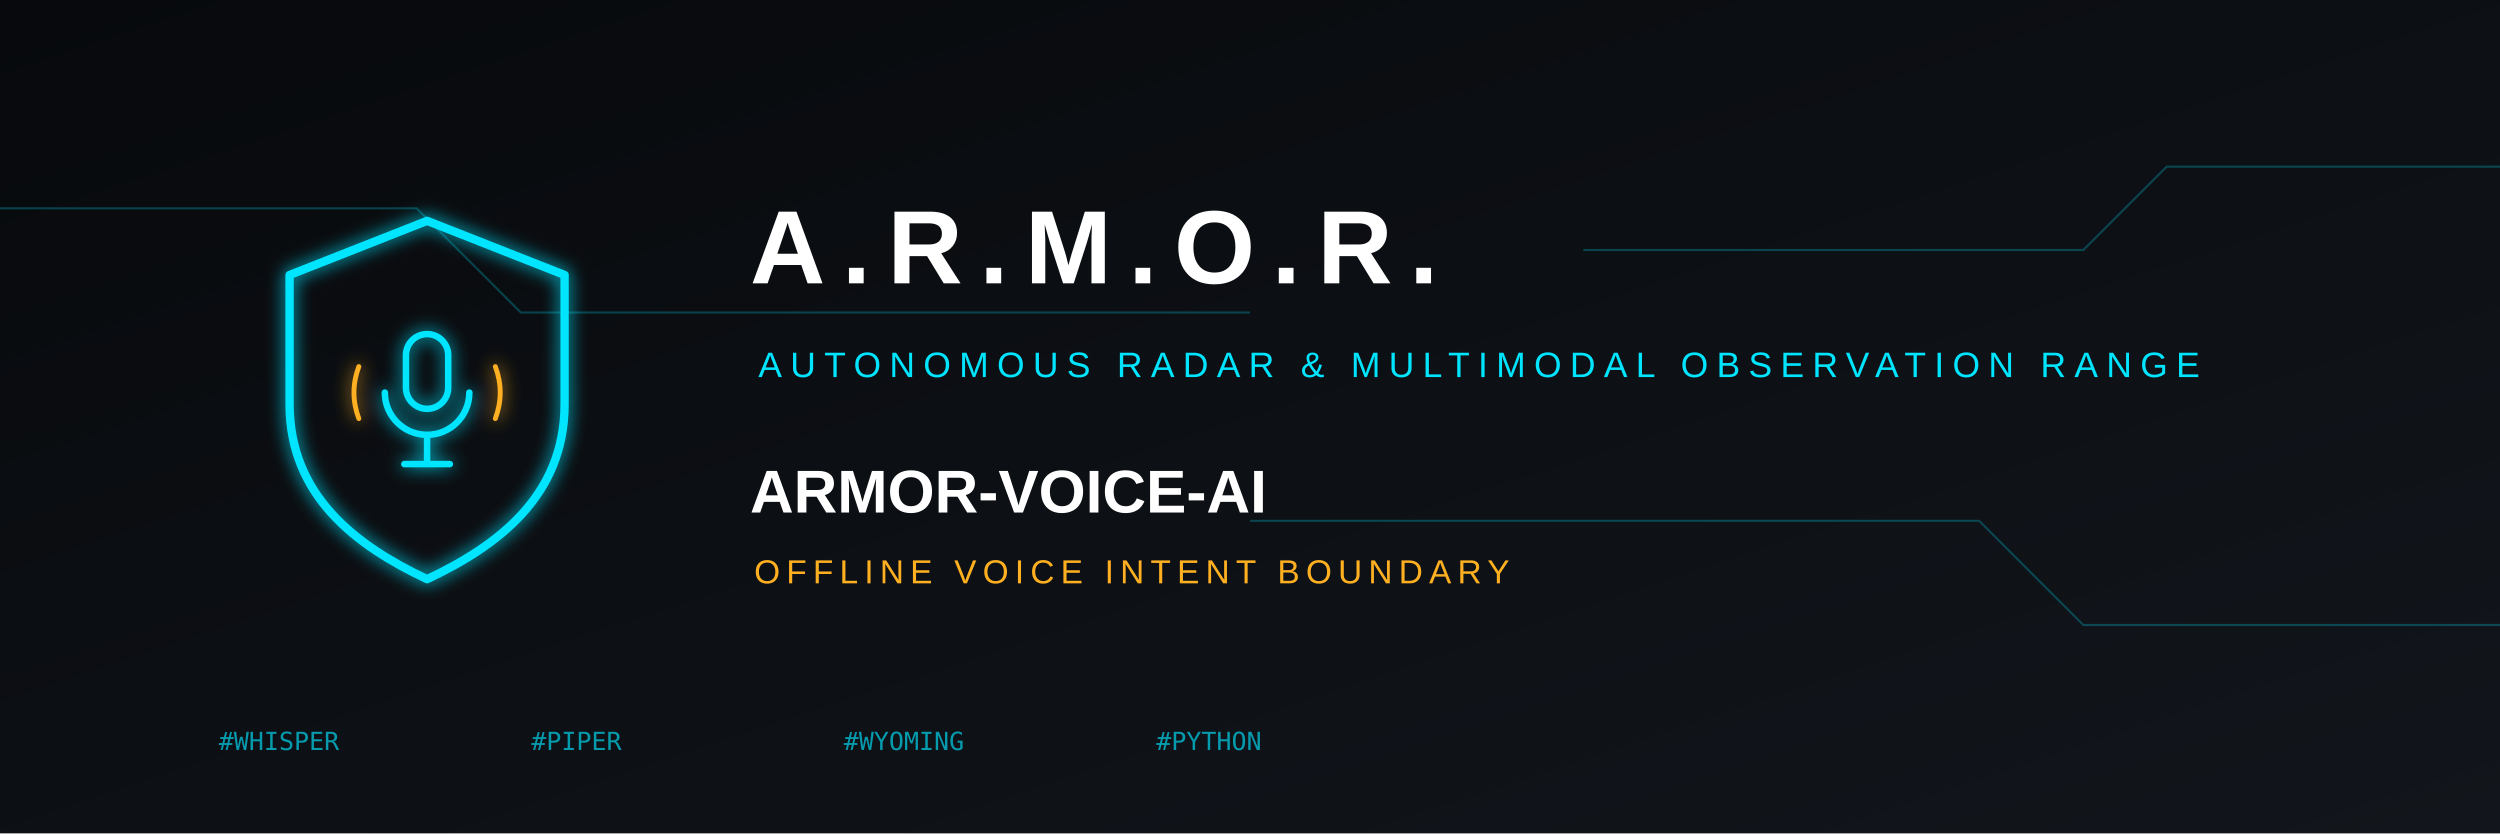
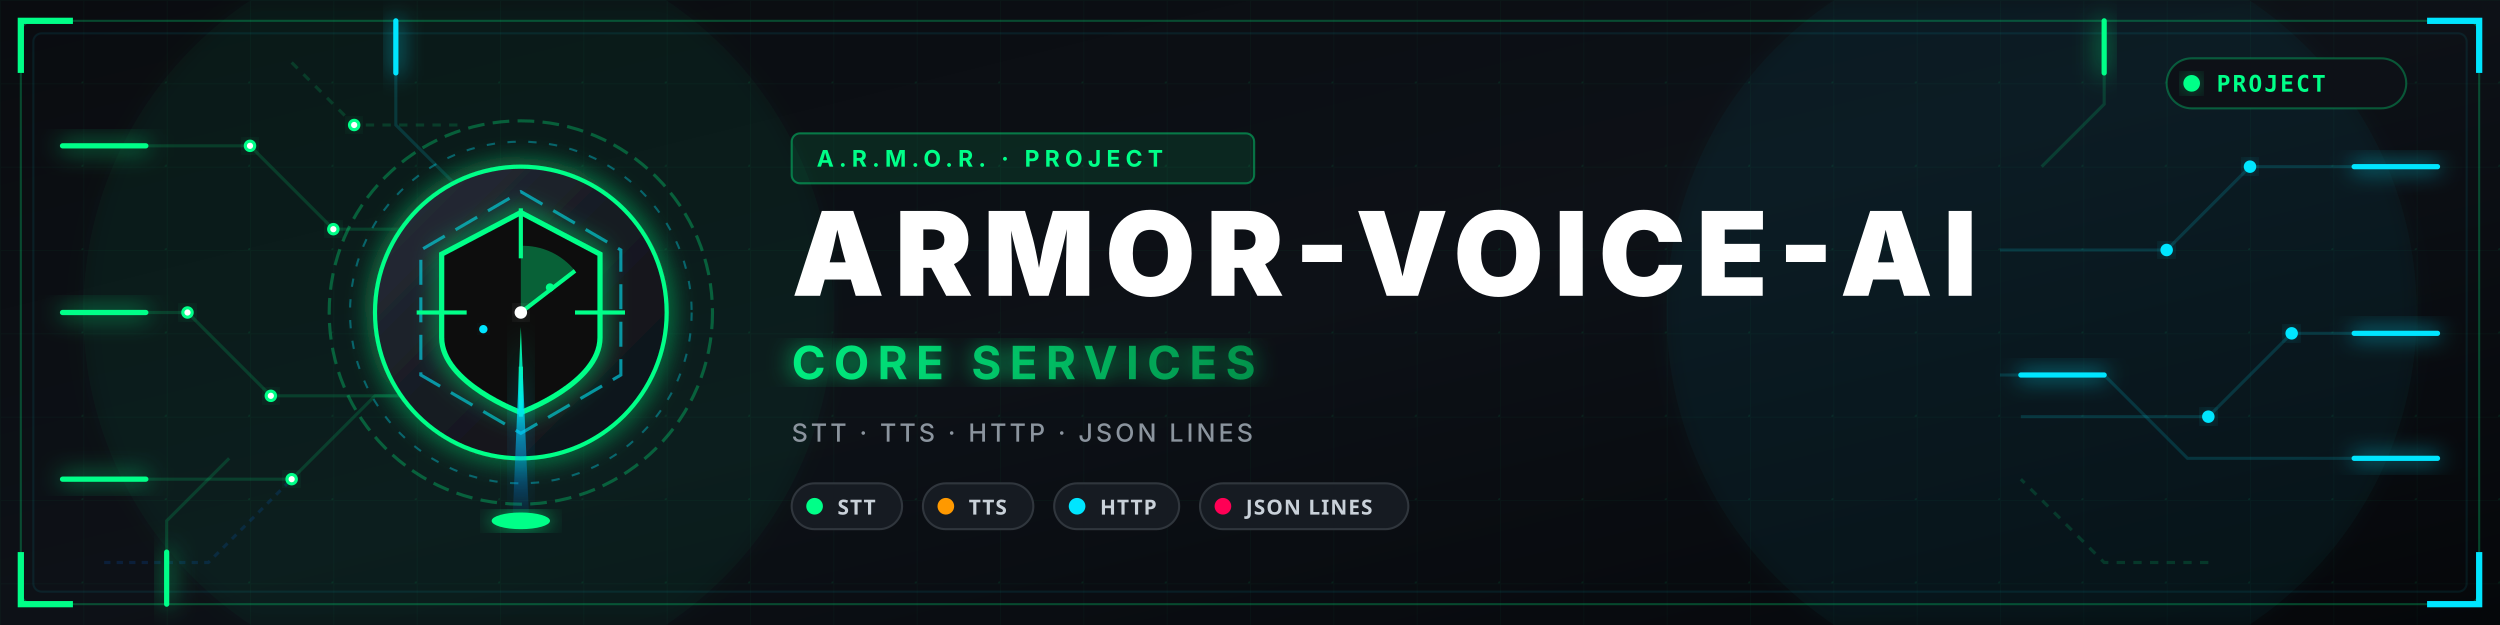
- <svg xmlns="http://www.w3.org/2000/svg" viewBox="0 0 1200 400" role="img" aria-labelledby="title desc">
+ <svg xmlns="http://www.w3.org/2000/svg" viewBox="0 0 1200 300" width="100%" height="100%">
  <defs>
-     <linearGradient id="bg" x1="0%" y1="0%" x2="100%" y2="100%">
-       <stop stop-color="#07090C" />
-       <stop offset="1" stop-color="#12161C" />
-     </linearGradient>
-     <filter id="g">
-       <feGaussianBlur stdDeviation="4" result="b" />
+     <linearGradient id="bgGlow" x1="0%" y1="0%" x2="100%" y2="100%">
+       <stop offset="0%" stop-color="#0A0C10" />
+       <stop offset="50%" stop-color="#0D1117" />
+       <stop offset="100%" stop-color="#05070A" />
+     </linearGradient>
+     <linearGradient id="cyanGlow" x1="0%" y1="0%" x2="100%" y2="0%">
+       <stop offset="0%" stop-color="#00E5FF" stop-opacity="0.8" />
+       <stop offset="100%" stop-color="#0088FF" stop-opacity="0.9" />
+     </linearGradient>
+     <linearGradient id="greenGlow" x1="0%" y1="0%" x2="100%" y2="0%">
+       <stop offset="0%" stop-color="#00FF88" stop-opacity="0.9" />
+       <stop offset="100%" stop-color="#00AA55" stop-opacity="0.8" />
+     </linearGradient>
+     <linearGradient id="laserBeam" x1="0%" y1="0%" x2="0%" y2="100%">
+       <stop offset="0%" stop-color="#00FF88" stop-opacity="1" />
+       <stop offset="40%" stop-color="#00E5FF" stop-opacity="0.8" />
+       <stop offset="100%" stop-color="#0077FF" stop-opacity="0" />
+     </linearGradient>
+     <linearGradient id="metalGradient" x1="0%" y1="0%" x2="100%" y2="100%">
+       <stop offset="0%" stop-color="#2A303C" />
+       <stop offset="50%" stop-color="#161B22" />
+       <stop offset="100%" stop-color="#0D1117" />
+     </linearGradient>
+     <filter id="glowCyan" x="-20%" y="-20%" width="140%" height="140%">
+       <feGaussianBlur stdDeviation="5" result="blur" />
      <feMerge>
-         <feMergeNode in="b" />
+         <feMergeNode in="blur" />
        <feMergeNode in="SourceGraphic" />
      </feMerge>
    </filter>
+     <filter id="glowGreen" x="-20%" y="-20%" width="140%" height="140%">
+       <feGaussianBlur stdDeviation="6" result="blur" />
+       <feMerge>
+         <feMergeNode in="blur" />
+         <feMergeNode in="SourceGraphic" />
+       </feMerge>
+     </filter>
+     <filter id="glowBeam" x="-30%" y="-30%" width="160%" height="160%">
+       <feGaussianBlur stdDeviation="8" result="blur" />
+       <feMerge>
+         <feMergeNode in="blur" />
+         <feMergeNode in="SourceGraphic" />
+       </feMerge>
+     </filter>
+     <pattern id="cyberGrid" width="40" height="40" patternUnits="userSpaceOnUse">
+       <path d="M 40 0 L 0 0 0 40" fill="none" stroke="#00FF88" stroke-opacity="0.03" stroke-width="1" />
+       <circle cx="40" cy="40" r="1" fill="#00FF88" fill-opacity="0.08" />
+     </pattern>
+     <g id="pcbNode">
+       <circle cx="0" cy="0" r="3" fill="#00FF88" filter="url(#glowGreen)" />
+       <circle cx="0" cy="0" r="1.5" fill="#FFFFFF" />
+     </g>
  </defs>
-   <rect width="1200" height="400" fill="url(#bg)" />
-   <g fill="none" stroke="#00E5FF" stroke-width="1" opacity=".25">
-     <path d="M0 100H200L250 150H600" />
-     <path d="M1200 300H1000L950 250H600" />
-     <path d="M1200 80H1040L1000 120H760" />
-   </g>
-   <g transform="translate(205 190)">
-     <g transform="scale(1.0)" filter="url(#g)" fill="none" stroke-linecap="round" stroke-linejoin="round" stroke="#00E5FF" stroke-width="4">
-       <path d="M0,-84 L66,-58 V4 C66,48 34,72 0,88 C-34,72 -66,48 -66,4 V-58 Z" />
-       <g transform="scale(.78) translate(0 4)" stroke-width="4">
-         <rect x="-13" y="-42" width="26" height="46" rx="13" />
-         <path d="M-26,-6 a26,26 0 0 0 52,0 M0,20 v18 M-14,38 h28" />
-         <path d="M-42,-22 q-6,16 0,32 M42,-22 q6,16 0,32" stroke="#FFB020" stroke-width="3" />
-       </g>
-     </g>
-   </g>
-   <text x="360" y="136" font-family="Arial,sans-serif" font-size="50" font-weight="bold" fill="#FFF" letter-spacing="8">A.R.M.O.R.</text>
-   <text x="364" y="181" font-family="Arial,sans-serif" font-size="17" fill="#00E5FF" letter-spacing="4">AUTONOMOUS RADAR &amp; MULTIMODAL OBSERVATION RANGE</text>
-   <text x="360" y="246" font-family="Arial,sans-serif" font-size="29" font-weight="bold" fill="#FFF">ARMOR-VOICE-AI</text>
-   <text x="362" y="280" font-family="Arial,sans-serif" font-size="16" fill="#FFB020" letter-spacing="3">OFFLINE VOICE INTENT BOUNDARY</text>
-   <g font-family="monospace" font-size="12" fill="#00E5FF" opacity=".65">
-     <text x="105" y="360">#WHISPER</text>
-     <text x="255" y="360">#PIPER</text>
-     <text x="405" y="360">#WYOMING</text>
-     <text x="555" y="360">#PYTHON</text>
+   <rect width="1200" height="300" fill="url(#bgGlow)" />
+   <rect width="1200" height="300" fill="url(#cyberGrid)" />
+   <circle cx="220" cy="150" r="180" fill="#00FF88" fill-opacity="0.03" filter="url(#glowGreen)">
+     <animate attributeName="fill-opacity" values="0.02;0.05;0.02" dur="6s" repeatCount="indefinite" />
+   </circle>
+   <circle cx="980" cy="150" r="180" fill="#00E5FF" fill-opacity="0.03" filter="url(#glowCyan)">
+     <animate attributeName="fill-opacity" values="0.02;0.05;0.02" dur="6s" repeatCount="indefinite" />
+   </circle>
+   <rect x="10" y="10" width="1180" height="280" fill="none" stroke="#00FF88" stroke-opacity="0.25" stroke-width="1" rx="6" />
+   <rect x="16" y="16" width="1168" height="268" fill="none" stroke="#00E5FF" stroke-opacity="0.08" stroke-width="1" rx="4" />
+   <path d="M 10 35 L 10 10 L 35 10" fill="none" stroke="#00FF88" stroke-width="3">
+     <animate attributeName="stroke-opacity" values="0.6;1;0.6" dur="3s" repeatCount="indefinite" />
+   </path>
+   <path d="M 1190 35 L 1190 10 L 1165 10" fill="none" stroke="#00E5FF" stroke-width="3">
+     <animate attributeName="stroke-opacity" values="0.6;1;0.6" dur="3s" repeatCount="indefinite" />
+   </path>
+   <path d="M 10 265 L 10 290 L 35 290" fill="none" stroke="#00FF88" stroke-width="3">
+     <animate attributeName="stroke-opacity" values="0.6;1;0.6" dur="3s" repeatCount="indefinite" />
+   </path>
+   <path d="M 1190 265 L 1190 290 L 1165 290" fill="none" stroke="#00E5FF" stroke-width="3">
+     <animate attributeName="stroke-opacity" values="0.6;1;0.6" dur="3s" repeatCount="indefinite" />
+   </path>
+   <g stroke="#00FF88" stroke-opacity="0.15" stroke-width="1.5" fill="none">
+     <path d="M 30 70 L 120 70 L 160 110 L 240 110" />
+     <path d="M 30 150 L 90 150 L 130 190 L 220 190" />
+     <path d="M 30 230 L 140 230 L 180 190 L 210 190" />
+     <path d="M 80 290 L 80 250 L 110 220" />
+     <path d="M 190 10 L 190 60 L 220 90" stroke="#00E5FF" stroke-opacity="0.15" />
+     <path d="M 140 30 L 170 60 L 220 60" stroke-dasharray="4,4" />
+     <path d="M 50 270 L 100 270 L 140 230" stroke="#0077FF" stroke-opacity="0.15" stroke-dasharray="3,3" />
+   </g>
+   <g fill="none" stroke-linecap="round" stroke-linejoin="round">
+     <path d="M 30 70 L 120 70 L 160 110 L 240 110" stroke="#00FF88" stroke-width="2.5" stroke-dasharray="40, 240" filter="url(#glowGreen)">
+       <animate attributeName="stroke-dashoffset" values="280;0" dur="3s" repeatCount="indefinite" />
+     </path>
+     <path d="M 30 150 L 90 150 L 130 190 L 220 190" stroke="#00FF88" stroke-width="2.5" stroke-dasharray="40, 220" filter="url(#glowGreen)">
+       <animate attributeName="stroke-dashoffset" values="260;0" dur="3.5s" repeatCount="indefinite" />
+     </path>
+     <path d="M 30 230 L 140 230 L 180 190 L 210 190" stroke="#00FF88" stroke-width="2.5" stroke-dasharray="40, 230" filter="url(#glowGreen)">
+       <animate attributeName="stroke-dashoffset" values="270;0" dur="3.2s" repeatCount="indefinite" />
+     </path>
+     <path d="M 80 290 L 80 250 L 110 220" stroke="#00FF88" stroke-width="2.5" stroke-dasharray="25, 100" filter="url(#glowGreen)">
+       <animate attributeName="stroke-dashoffset" values="125;0" dur="2.5s" repeatCount="indefinite" />
+     </path>
+     <path d="M 190 10 L 190 60 L 220 90" stroke="#00E5FF" stroke-width="2.5" stroke-dasharray="25, 90" filter="url(#glowCyan)">
+       <animate attributeName="stroke-dashoffset" values="115;0" dur="2.8s" repeatCount="indefinite" />
+     </path>
+   </g>
+   <use href="#pcbNode" x="120" y="70" />
+   <use href="#pcbNode" x="160" y="110" />
+   <use href="#pcbNode" x="90" y="150" />
+   <use href="#pcbNode" x="130" y="190" />
+   <use href="#pcbNode" x="140" y="230" />
+   <use href="#pcbNode" x="170" y="60" />
+   <g stroke="#00E5FF" stroke-opacity="0.15" stroke-width="1.5" fill="none">
+     <path d="M 1170 80 L 1080 80 L 1040 120 L 960 120" />
+     <path d="M 1170 160 L 1100 160 L 1060 200 L 970 200" />
+     <path d="M 1170 220 L 1050 220 L 1010 180 M 1010 180 L 960 180" />
+     <path d="M 1010 10 L 1010 50 L 980 80" stroke="#00FF88" stroke-opacity="0.15" />
+     <path d="M 1060 270 L 1010 270 L 970 230" stroke="#00FF88" stroke-opacity="0.15" stroke-dasharray="4,4" />
+   </g>
+   <g fill="none" stroke-linecap="round" stroke-linejoin="round">
+     <path d="M 1170 80 L 1080 80 L 1040 120 L 960 120" stroke="#00E5FF" stroke-width="2.5" stroke-dasharray="40, 230" filter="url(#glowCyan)">
+       <animate attributeName="stroke-dashoffset" values="0;270" dur="3.5s" repeatCount="indefinite" />
+     </path>
+     <path d="M 1170 160 L 1100 160 L 1060 200 L 970 200" stroke="#00E5FF" stroke-width="2.5" stroke-dasharray="40, 240" filter="url(#glowCyan)">
+       <animate attributeName="stroke-dashoffset" values="0;280" dur="3.8s" repeatCount="indefinite" />
+     </path>
+     <path d="M 1170 220 L 1050 220 L 1010 180 M 1010 180 L 960 180" stroke="#00E5FF" stroke-width="2.5" stroke-dasharray="40, 250" filter="url(#glowCyan)">
+       <animate attributeName="stroke-dashoffset" values="0;290" dur="4s" repeatCount="indefinite" />
+     </path>
+     <path d="M 1010 10 L 1010 50 L 980 80" stroke="#00FF88" stroke-width="2.5" stroke-dasharray="25, 95" filter="url(#glowGreen)">
+       <animate attributeName="stroke-dashoffset" values="0;120" dur="2.6s" repeatCount="indefinite" />
+     </path>
+   </g>
+   <circle cx="1080" cy="80" r="3" fill="#00E5FF" filter="url(#glowCyan)" />
+   <circle cx="1040" cy="120" r="3" fill="#00E5FF" filter="url(#glowCyan)" />
+   <circle cx="1100" cy="160" r="3" fill="#00E5FF" filter="url(#glowCyan)" />
+   <circle cx="1060" cy="200" r="3" fill="#00E5FF" filter="url(#glowCyan)" />
+   <g transform="translate(250, 150)">
+     <g>
+       <circle cx="0" cy="0" r="92" fill="none" stroke="#00FF88" stroke-opacity="0.3" stroke-width="1.5" stroke-dasharray="8,4" />
+       <circle cx="0" cy="0" r="82" fill="none" stroke="#00E5FF" stroke-opacity="0.35" stroke-width="1" stroke-dasharray="4,6" />
+       <animateTransform attributeName="transform" type="rotate" from="0 0 0" to="360 0 0" dur="25s" repeatCount="indefinite" />
+     </g>
+     <circle cx="0" cy="0" r="70" fill="url(#metalGradient)" stroke="#00FF88" stroke-width="2" filter="url(#glowGreen)" />
+     <g>
+       <polygon points="0,-58 48,-30 48,30 0,58 -48,30 -48,-30" fill="none" stroke="#00E5FF" stroke-width="1.5" stroke-dasharray="12,6" opacity="0.6" />
+       <animateTransform attributeName="transform" type="rotate" from="360 0 0" to="0 0 0" dur="18s" repeatCount="indefinite" />
+     </g>
+     <path d="M 0 -48 L 38 -28 L 38 12 C 38 34 0 48 0 48 C 0 48 -38 34 -38 12 L -38 -28 Z" fill="#0A0C10" stroke="#00FF88" stroke-width="2.5" filter="url(#glowGreen)" />
+     <g>
+       <path d="M 0 0 L 26 -20 A 32 32 0 0 0 0 -32 Z" fill="#00FF88" fill-opacity="0.35" />
+       <line x1="0" y1="0" x2="26" y2="-20" stroke="#00FF88" stroke-width="2" />
+       <animateTransform attributeName="transform" type="rotate" from="0 0 0" to="360 0 0" dur="4s" repeatCount="indefinite" />
+     </g>
+     <circle cx="14" cy="-12" r="2" fill="#00FF88" filter="url(#glowGreen)">
+       <animate attributeName="opacity" values="0.2;1;0.2" dur="2s" repeatCount="indefinite" />
+     </circle>
+     <circle cx="-18" cy="8" r="2" fill="#00E5FF" filter="url(#glowCyan)">
+       <animate attributeName="opacity" values="1;0.2;1" dur="1.5s" repeatCount="indefinite" />
+     </circle>
+     <line x1="-50" y1="0" x2="-26" y2="0" stroke="#00FF88" stroke-width="2" />
+     <line x1="26" y1="0" x2="50" y2="0" stroke="#00FF88" stroke-width="2" />
+     <line x1="0" y1="-50" x2="0" y2="-26" stroke="#00FF88" stroke-width="2" />
+     <line x1="0" y1="26" x2="0" y2="50" stroke="#00FF88" stroke-width="2" />
+     <circle cx="0" cy="0" r="3" fill="#FFFFFF" filter="url(#glowGreen)">
+       <animate attributeName="opacity" values="0.4;1;0.4" dur="1.2s" repeatCount="indefinite" />
+     </circle>
+   </g>
+   <path d="M 250 157 L 246 250 L 254 250 Z" fill="url(#laserBeam)" filter="url(#glowBeam)">
+     <animate attributeName="opacity" values="0.3;1;0.3" dur="1.2s" repeatCount="indefinite" />
+   </path>
+   <ellipse cx="250" cy="250" rx="14" ry="4" fill="#00FF88" filter="url(#glowGreen)">
+     <animate attributeName="rx" values="10;18;10" dur="1.2s" repeatCount="indefinite" />
+     <animate attributeName="opacity" values="0.4;1;0.4" dur="1.2s" repeatCount="indefinite" />
+   </ellipse>
+   <g transform="translate(380, 0)">
+     <g transform="translate(0, 82)">
+       <rect x="0" y="-18" width="222" height="24" rx="4" fill="#00FF88" fill-opacity="0.1" stroke="#00FF88" stroke-opacity="0.4" stroke-width="1">
+         <animate attributeName="stroke-opacity" values="0.3;0.8;0.3" dur="4s" repeatCount="indefinite" />
+       </rect>
+       <text x="12" y="-2" font-family="'Inter', 'Segoe UI', 'Roboto', sans-serif" font-weight="700" font-size="11" fill="#00FF88" letter-spacing="2.5">A.R.M.O.R. · PROJECT</text>
+     </g>
+     <text x="0" y="142" font-family="'Inter', 'Segoe UI', 'Roboto', sans-serif" font-weight="900" font-size="56" fill="#FFFFFF" letter-spacing="5">ARMOR-VOICE-AI</text>
+     <text x="0" y="182" font-family="'Inter', 'Segoe UI', 'Roboto', sans-serif" font-weight="700" font-size="22" fill="url(#greenGlow)" letter-spacing="4" filter="url(#glowGreen)">CORE SERVICES</text>
+     <text x="0" y="212" font-family="'Inter', 'Segoe UI', 'Roboto', sans-serif" font-weight="500" font-size="12" fill="#8B949E" letter-spacing="1.5">STT · TTS · HTTP · JSON LINES</text>
+     <g transform="translate(0, 232)">
+       <rect x="0" y="0" width="53" height="22" rx="11" fill="#161B22" stroke="#30363D" stroke-width="1" />
+       <circle cx="11" cy="11" r="4" fill="#00FF88">
+         <animate attributeName="opacity" values="0.5;1;0.5" dur="2.0s" repeatCount="indefinite" />
+       </circle>
+       <text x="22" y="15" font-family="sans-serif" font-weight="600" font-size="10" fill="#C9D1D9" letter-spacing="0.5">STT</text>
+       <rect x="63" y="0" width="53" height="22" rx="11" fill="#161B22" stroke="#30363D" stroke-width="1" />
+       <circle cx="74" cy="11" r="4" fill="#FF9900">
+         <animate attributeName="opacity" values="0.5;1;0.5" dur="2.2s" repeatCount="indefinite" />
+       </circle>
+       <text x="85" y="15" font-family="sans-serif" font-weight="600" font-size="10" fill="#C9D1D9" letter-spacing="0.5">TTS</text>
+       <rect x="126" y="0" width="60" height="22" rx="11" fill="#161B22" stroke="#30363D" stroke-width="1" />
+       <circle cx="137" cy="11" r="4" fill="#00E5FF">
+         <animate attributeName="opacity" values="0.5;1;0.5" dur="2.4s" repeatCount="indefinite" />
+       </circle>
+       <text x="148" y="15" font-family="sans-serif" font-weight="600" font-size="10" fill="#C9D1D9" letter-spacing="0.5">HTTP</text>
+       <rect x="196" y="0" width="100" height="22" rx="11" fill="#161B22" stroke="#30363D" stroke-width="1" />
+       <circle cx="207" cy="11" r="4" fill="#FF0055">
+         <animate attributeName="opacity" values="0.5;1;0.5" dur="2.6s" repeatCount="indefinite" />
+       </circle>
+       <text x="218" y="15" font-family="sans-serif" font-weight="600" font-size="10" fill="#C9D1D9" letter-spacing="0.5">JSON LINES</text>
+     </g>
+   </g>
+   <g transform="translate(1050, 42)">
+     <rect x="-10" y="-14" width="115" height="24" rx="12" fill="#0D1117" stroke="#00FF88" stroke-opacity="0.3" stroke-width="1" />
+     <circle cx="2" cy="-2" r="4" fill="#00FF88" filter="url(#glowGreen)">
+       <animate attributeName="opacity" values="0.3;1;0.3" dur="1.5s" repeatCount="indefinite" />
+     </circle>
+     <text x="14" y="2" font-family="monospace" font-weight="700" font-size="11" fill="#00FF88" letter-spacing="1">PROJECT</text>
  </g>
</svg>
